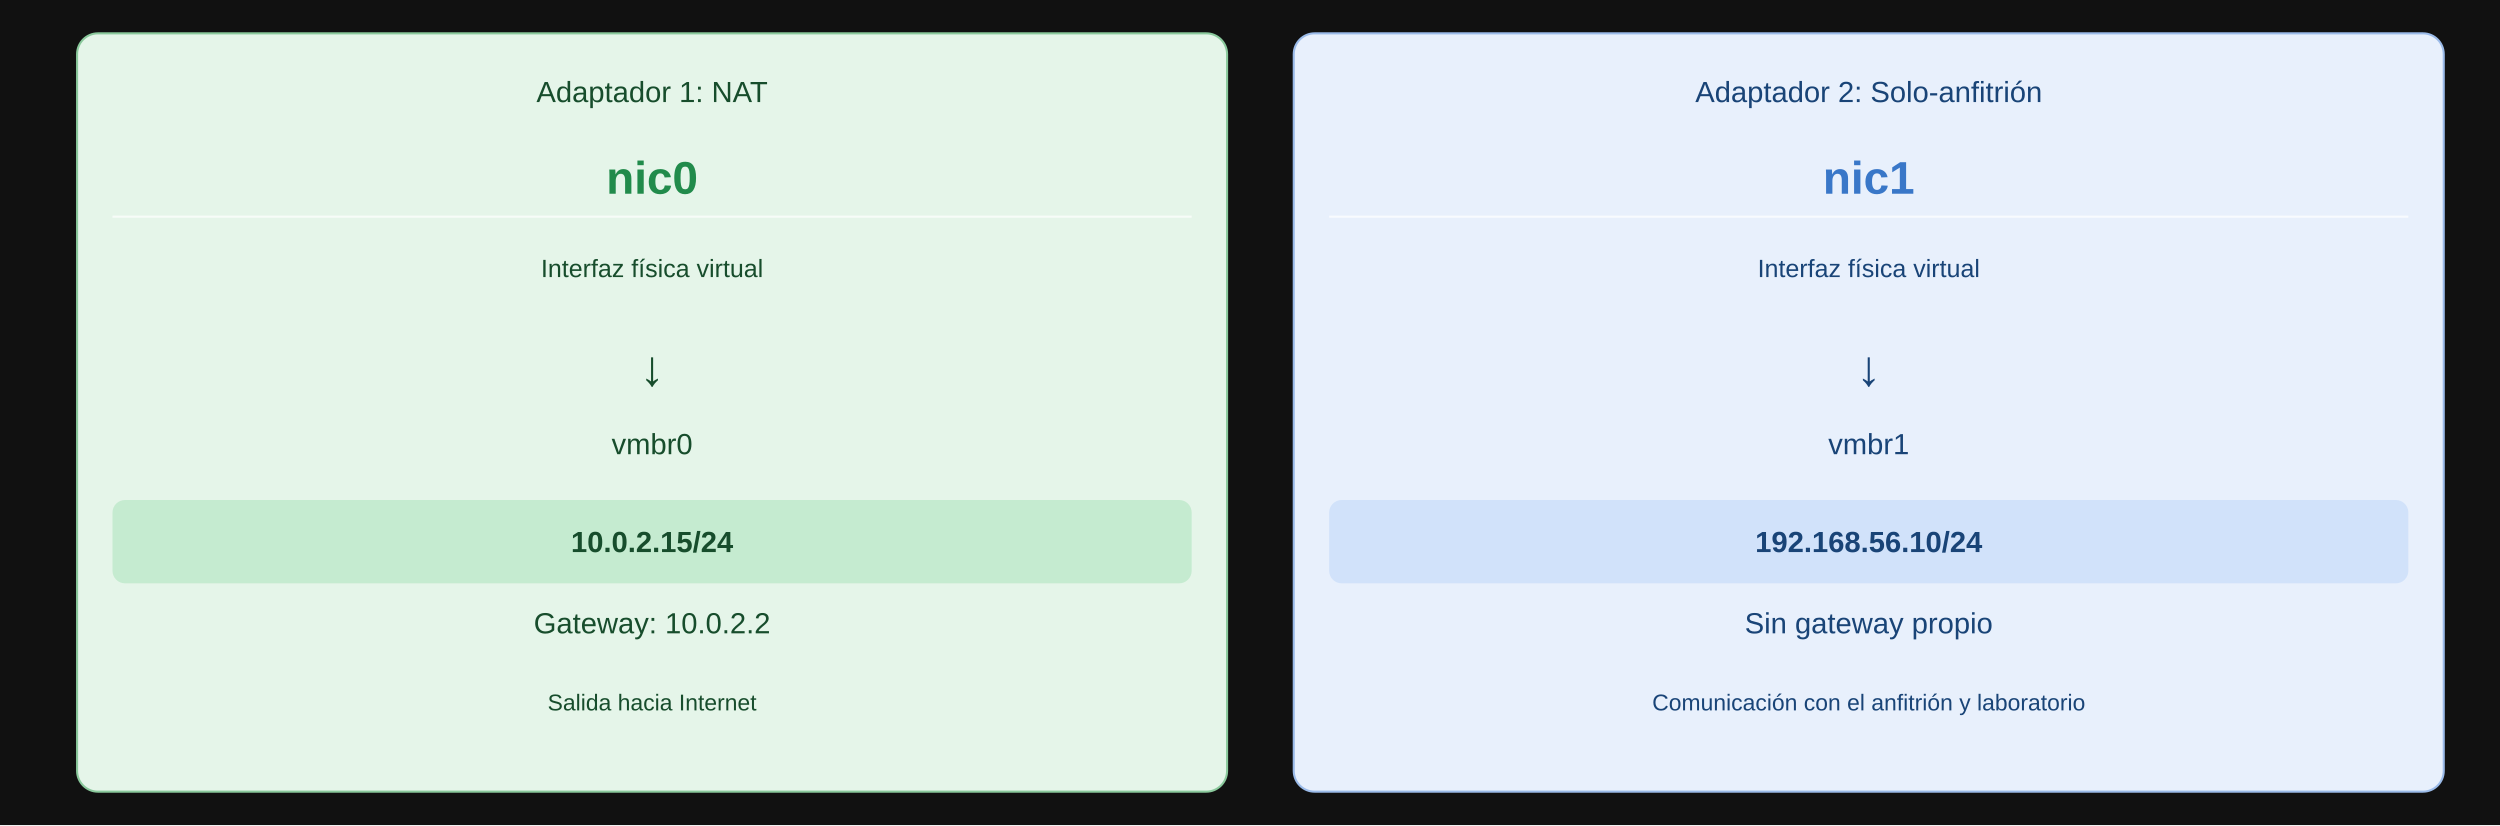
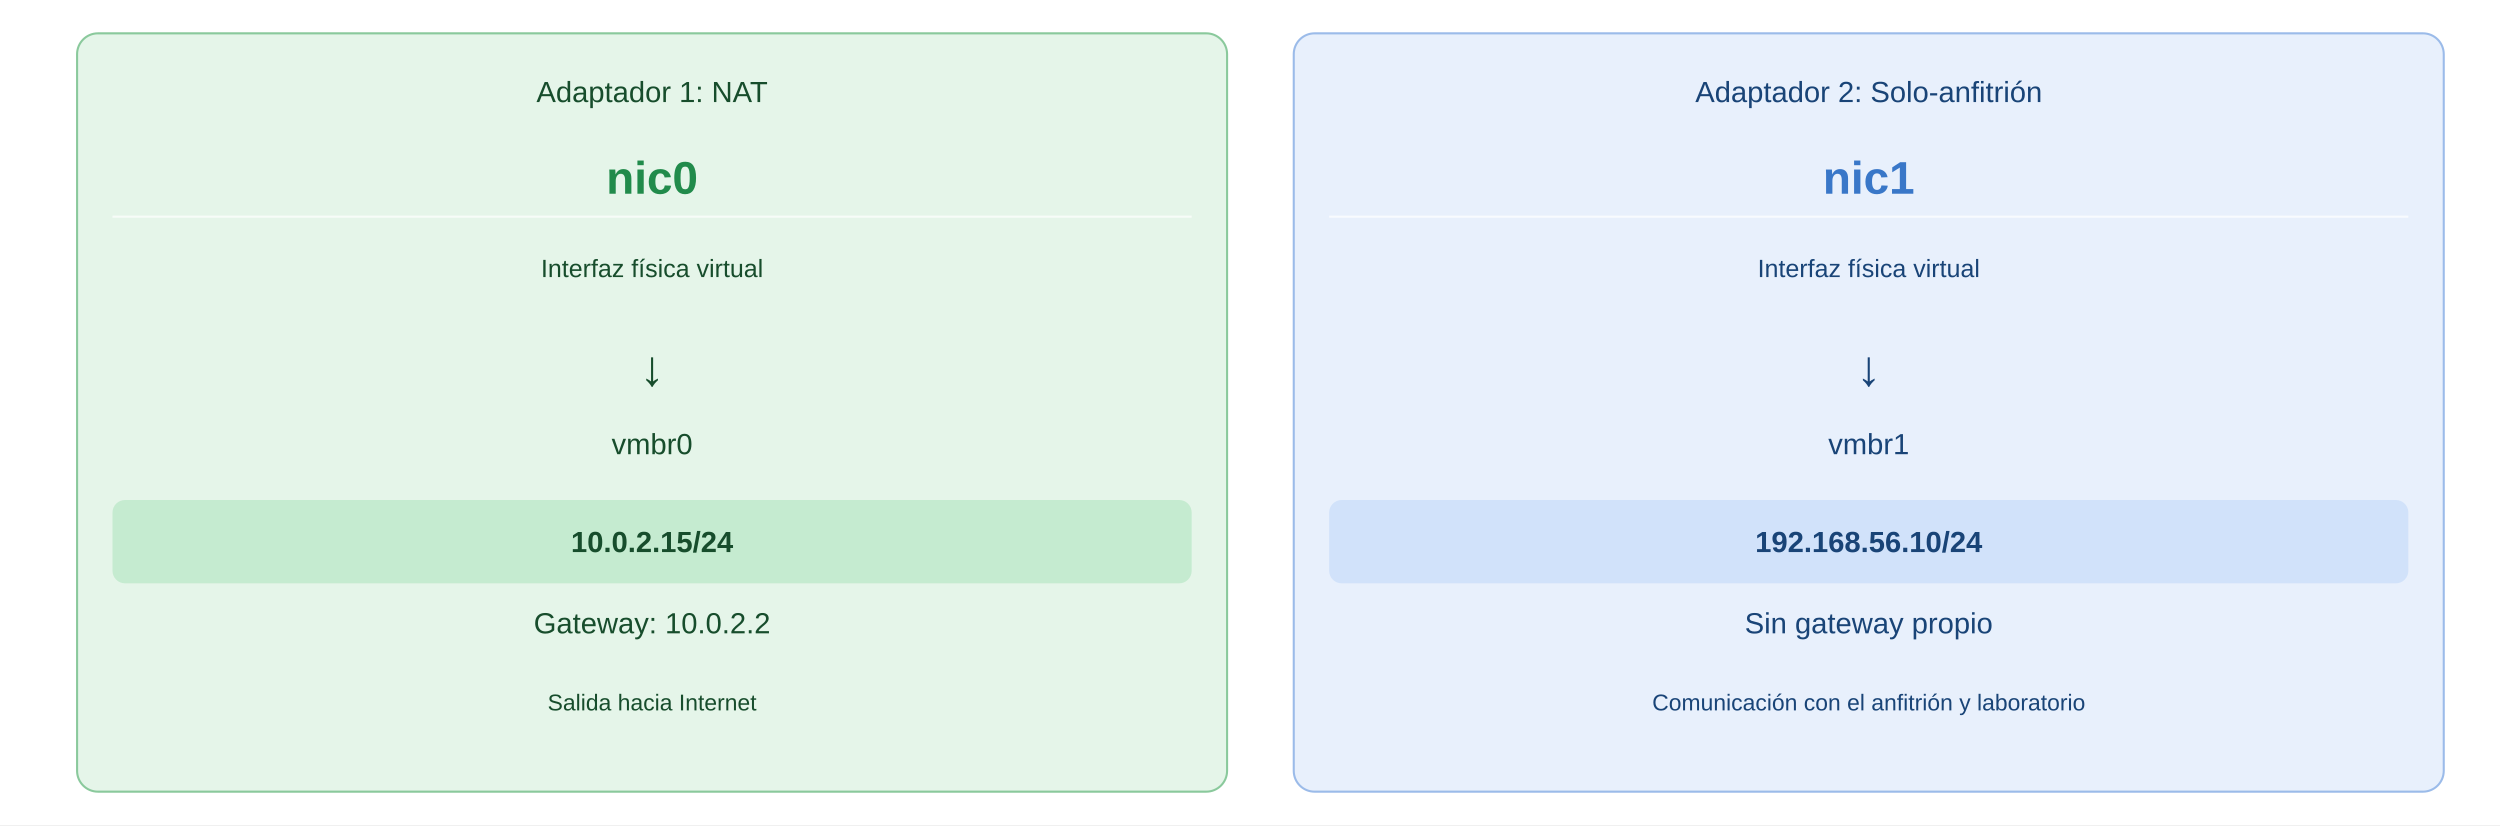
<svg xmlns="http://www.w3.org/2000/svg" width="1200" height="396" viewBox="0 0 1200 396">
-   <rect width="1200" height="396" fill="#111111" />
+   <rect width="1200" height="396" fill="#ffffff" />
  <rect x="37" y="16" width="552" height="364" rx="10" fill="#e5f5e9" stroke="#8ac99c" />
  <g font-family="Arial, sans-serif" text-anchor="middle" fill="#174d2c">
    <text x="313" y="49" font-size="14">Adaptador 1: NAT</text>
    <text x="313" y="93" font-size="22" font-weight="bold" fill="#218b4b">nic0</text>
    <path d="M54 104 H572" stroke="#ffffff" opacity="0.7" />
    <text x="313" y="133" font-size="12">Interfaz física virtual</text>
    <text x="313" y="185" font-size="24">↓</text>
    <text x="313" y="218" font-size="14">vmbr0</text>
  </g>
  <rect x="54" y="240" width="518" height="40" rx="6" fill="#c5ebd0" />
  <text x="313" y="265" font-family="Arial" font-size="14" font-weight="bold" text-anchor="middle" fill="#174d2c">10.0.2.15/24</text>
  <g font-family="Arial" text-anchor="middle" fill="#174d2c">
    <text x="313" y="304" font-size="14">Gateway: 10.0.2.2</text>
    <text x="313" y="341" font-size="11">Salida hacia Internet</text>
  </g>
  <rect x="621" y="16" width="552" height="364" rx="10" fill="#e8f0fc" stroke="#9bbbe9" />
  <g font-family="Arial, sans-serif" text-anchor="middle" fill="#194477">
    <text x="897" y="49" font-size="14">Adaptador 2: Solo-anfitrión</text>
    <text x="897" y="93" font-size="22" font-weight="bold" fill="#3977c8">nic1</text>
    <path d="M638 104 H1156" stroke="#ffffff" opacity="0.7" />
    <text x="897" y="133" font-size="12">Interfaz física virtual</text>
    <text x="897" y="185" font-size="24">↓</text>
    <text x="897" y="218" font-size="14">vmbr1</text>
  </g>
  <rect x="638" y="240" width="518" height="40" rx="6" fill="#d1e2fa" />
  <text x="897" y="265" font-family="Arial" font-size="14" font-weight="bold" text-anchor="middle" fill="#194477">192.168.56.10/24</text>
  <g font-family="Arial" text-anchor="middle" fill="#194477">
    <text x="897" y="304" font-size="14">Sin gateway propio</text>
    <text x="897" y="341" font-size="11">Comunicación con el anfitrión y laboratorio</text>
  </g>
</svg>
